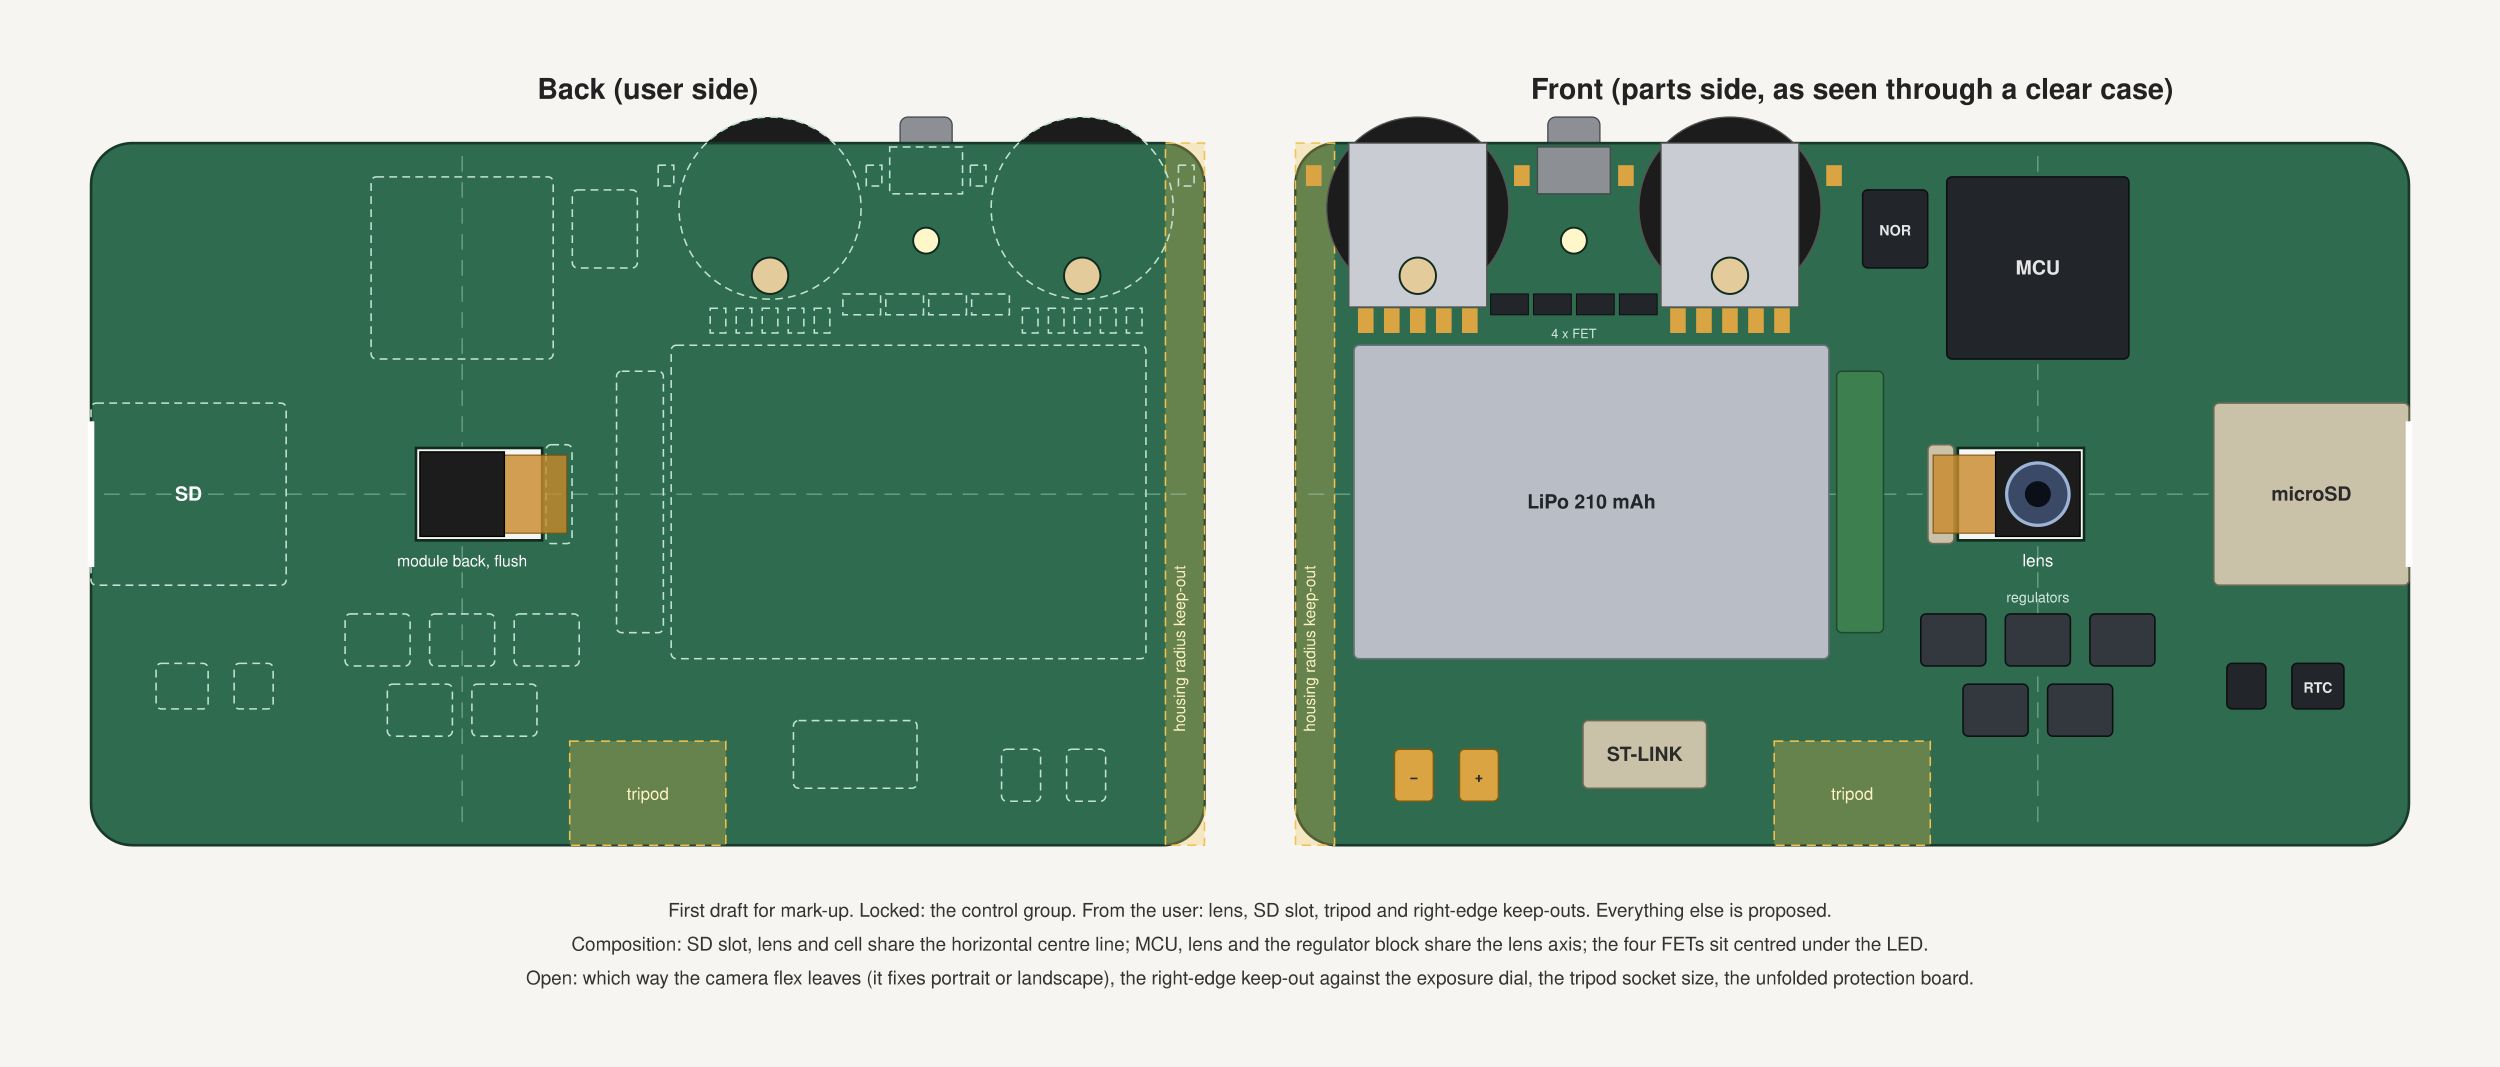
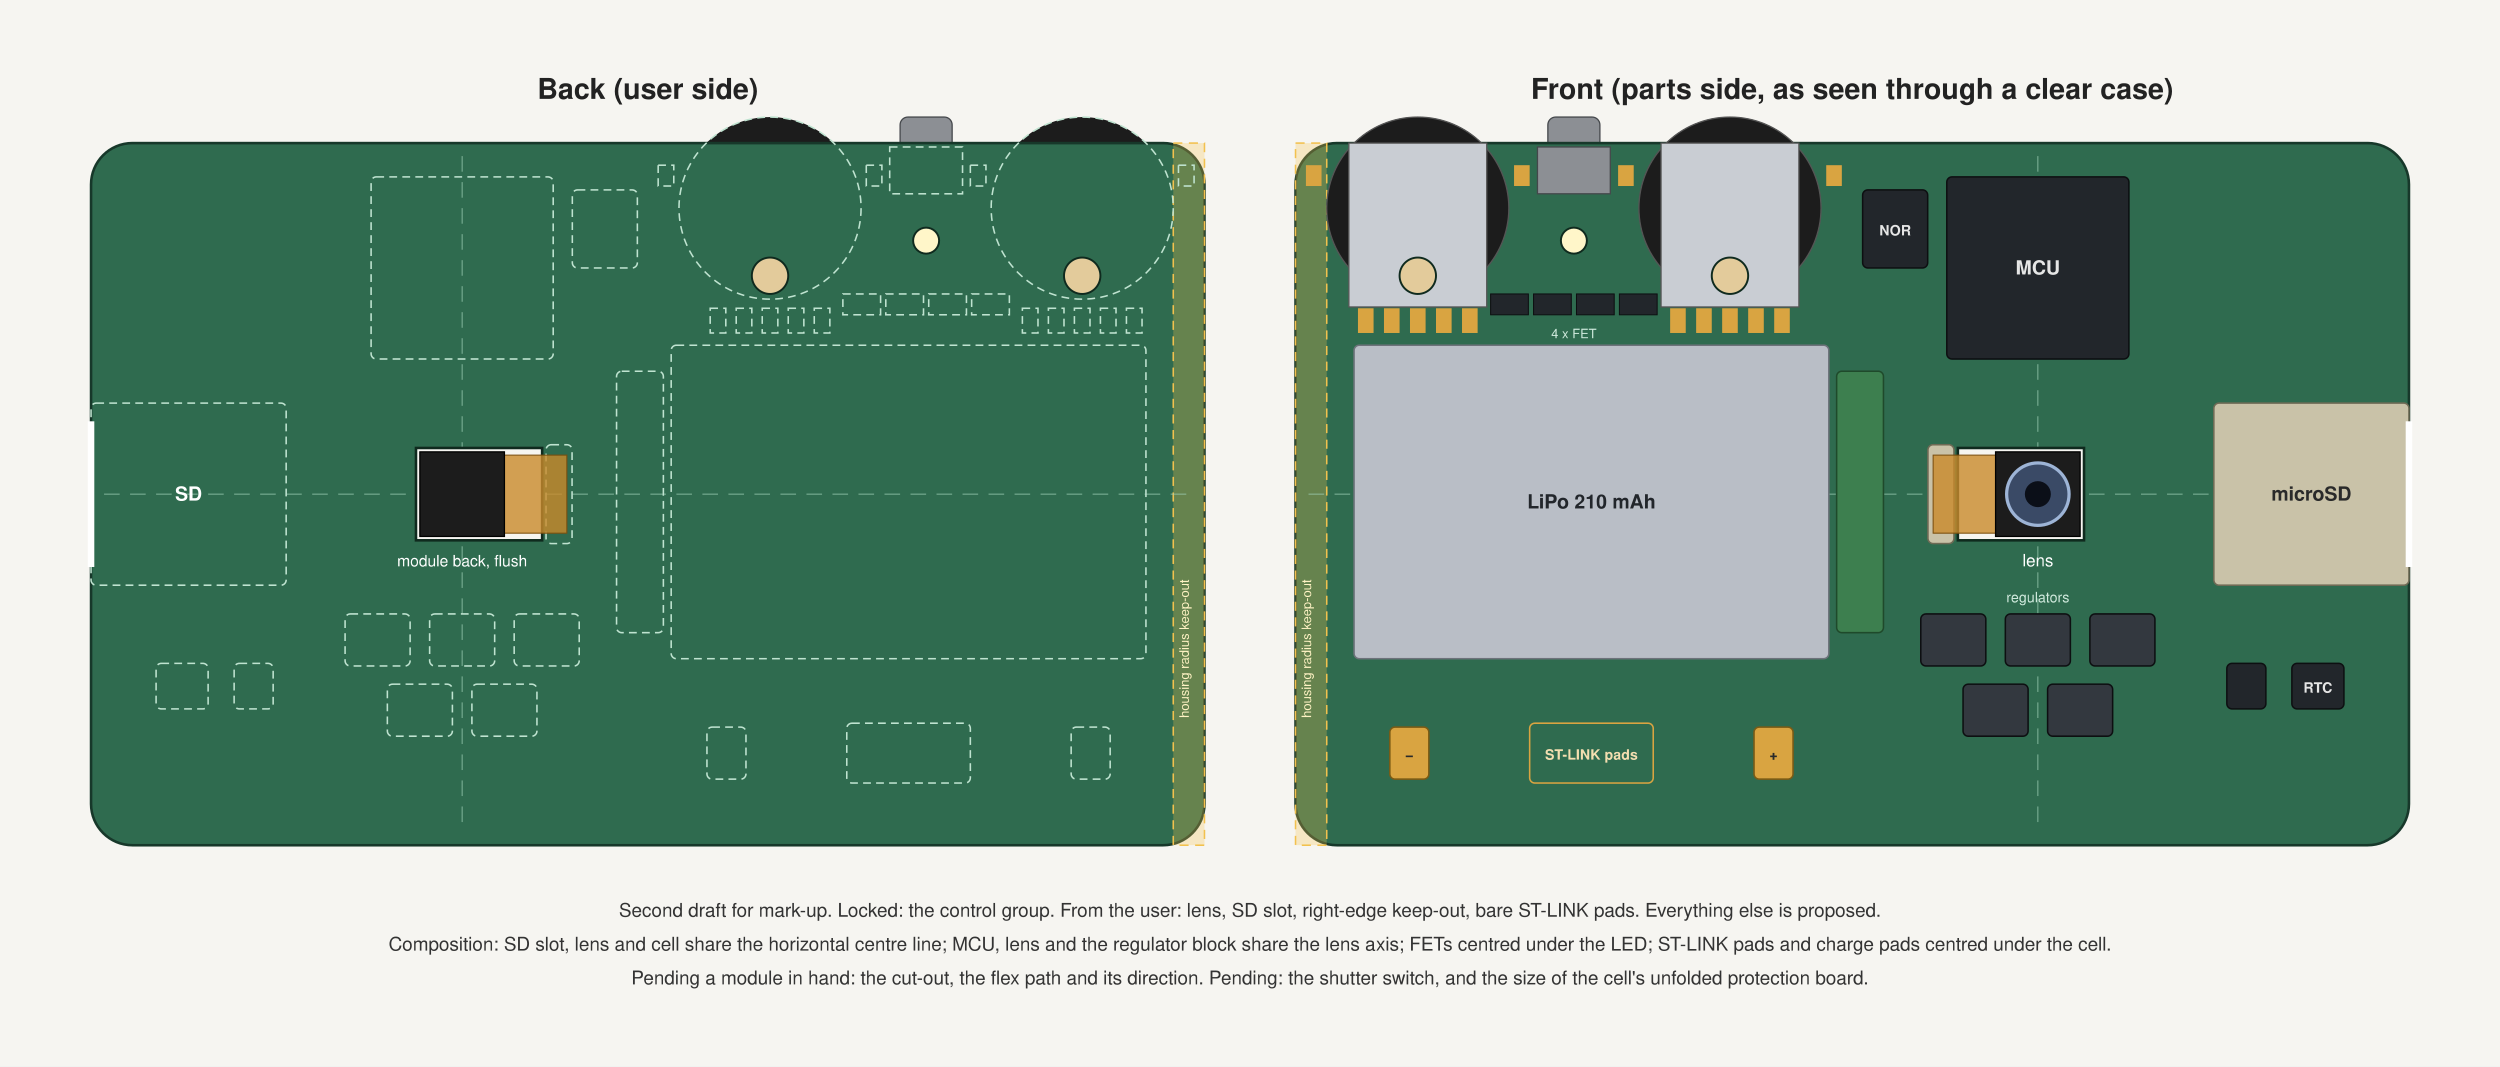
<svg xmlns="http://www.w3.org/2000/svg" width="1729.8" height="737.82" viewBox="0 0 192.2 81.98" font-family="Helvetica, Arial, sans-serif">
  <rect width="192.2" height="81.98" fill="#f6f5f1" />
  <text x="49.8" y="7.6" font-size="2.2" text-anchor="middle" font-weight="bold" fill="#222">Back (user side)</text>
  <circle cx="59.2" cy="16" r="7.0" fill="#1c1c1c" />
  <circle cx="83.2" cy="16" r="7.0" fill="#1c1c1c" />
  <rect x="69.2" y="9" width="4" height="2.5" fill="#8c8f94" stroke="#44474b" stroke-width="0.1" rx="0.6" />
  <rect x="7" y="11" width="85.6" height="53.98" rx="3.18" fill="#2f6b4f" stroke="#17382a" stroke-width="0.2" />
-   <rect x="89.6" y="11" width="3" height="53.98" fill="#f2c14e" fill-opacity="0.28" stroke="#f2c14e" stroke-width="0.12" stroke-dasharray="0.7 0.5" />
-   <rect x="43.8" y="56.98" width="12" height="8" fill="#f2c14e" fill-opacity="0.28" stroke="#f2c14e" stroke-width="0.12" stroke-dasharray="0.7 0.5" />
-   <text x="49.8" y="61.48" font-size="1.3" text-anchor="middle" fill="#fff3c4" font-weight="normal">tripod</text>
-   <text x="91.1" y="49.87" font-size="1.2" text-anchor="middle" fill="#fff3c4" transform="rotate(-90 91.1 49.87)">housing radius keep-out</text>
+   <rect x="90.2" y="11" width="2.4" height="53.98" fill="#f2c14e" fill-opacity="0.28" stroke="#f2c14e" stroke-width="0.12" stroke-dasharray="0.7 0.5" />
+   <text x="91.4" y="49.87" font-size="1.0" text-anchor="middle" fill="#fff3c4" transform="rotate(-90 91.4 49.87)">housing radius keep-out</text>
  <path d="M8 37.99 H91.6 M35.53 12 V63.98" stroke="#9fd0b6" stroke-width="0.08" stroke-dasharray="1.2 0.8" opacity="0.7" />
  <circle cx="59.2" cy="16" r="7.0" fill="none" stroke="#bfe3d0" stroke-width="0.12" stroke-dasharray="0.6 0.4" />
  <rect x="54.6" y="23.7" width="1.2" height="1.9" fill="none" stroke="#bfe3d0" stroke-width="0.12" stroke-dasharray="0.6 0.4" />
  <rect x="56.6" y="23.7" width="1.2" height="1.9" fill="none" stroke="#bfe3d0" stroke-width="0.12" stroke-dasharray="0.6 0.4" />
  <rect x="58.6" y="23.7" width="1.2" height="1.9" fill="none" stroke="#bfe3d0" stroke-width="0.12" stroke-dasharray="0.6 0.4" />
  <rect x="60.6" y="23.7" width="1.2" height="1.9" fill="none" stroke="#bfe3d0" stroke-width="0.12" stroke-dasharray="0.6 0.4" />
  <rect x="62.6" y="23.7" width="1.2" height="1.9" fill="none" stroke="#bfe3d0" stroke-width="0.12" stroke-dasharray="0.6 0.4" />
  <rect x="50.6" y="12.7" width="1.2" height="1.6" fill="none" stroke="#bfe3d0" stroke-width="0.12" stroke-dasharray="0.6 0.4" />
  <rect x="66.6" y="12.7" width="1.2" height="1.6" fill="none" stroke="#bfe3d0" stroke-width="0.12" stroke-dasharray="0.6 0.4" />
  <circle cx="59.2" cy="21.2" r="1.4" fill="#e3cb9b" stroke="#0f2a1e" stroke-width="0.15" />
  <circle cx="83.2" cy="16" r="7.0" fill="none" stroke="#bfe3d0" stroke-width="0.12" stroke-dasharray="0.6 0.4" />
  <rect x="78.6" y="23.7" width="1.2" height="1.9" fill="none" stroke="#bfe3d0" stroke-width="0.12" stroke-dasharray="0.6 0.4" />
  <rect x="80.6" y="23.7" width="1.2" height="1.9" fill="none" stroke="#bfe3d0" stroke-width="0.12" stroke-dasharray="0.6 0.4" />
  <rect x="82.6" y="23.7" width="1.2" height="1.9" fill="none" stroke="#bfe3d0" stroke-width="0.12" stroke-dasharray="0.6 0.4" />
  <rect x="84.6" y="23.7" width="1.2" height="1.9" fill="none" stroke="#bfe3d0" stroke-width="0.12" stroke-dasharray="0.6 0.4" />
  <rect x="86.6" y="23.7" width="1.2" height="1.9" fill="none" stroke="#bfe3d0" stroke-width="0.12" stroke-dasharray="0.6 0.4" />
  <rect x="74.6" y="12.7" width="1.2" height="1.6" fill="none" stroke="#bfe3d0" stroke-width="0.12" stroke-dasharray="0.6 0.4" />
  <rect x="90.6" y="12.7" width="1.2" height="1.6" fill="none" stroke="#bfe3d0" stroke-width="0.12" stroke-dasharray="0.6 0.4" />
  <circle cx="83.2" cy="21.2" r="1.4" fill="#e3cb9b" stroke="#0f2a1e" stroke-width="0.15" />
  <circle cx="71.2" cy="18.5" r="1" fill="#fff6c9" stroke="#0f2a1e" stroke-width="0.15" />
  <rect x="68.4" y="11.3" width="5.6" height="3.6" fill="none" stroke="#bfe3d0" stroke-width="0.12" stroke-dasharray="0.6 0.4" />
  <rect x="64.8" y="22.6" width="2.9" height="1.6" fill="none" stroke="#bfe3d0" stroke-width="0.12" stroke-dasharray="0.6 0.4" />
  <rect x="68.1" y="22.6" width="2.9" height="1.6" fill="none" stroke="#bfe3d0" stroke-width="0.12" stroke-dasharray="0.6 0.4" />
  <rect x="71.4" y="22.6" width="2.9" height="1.6" fill="none" stroke="#bfe3d0" stroke-width="0.12" stroke-dasharray="0.6 0.4" />
  <rect x="74.7" y="22.6" width="2.9" height="1.6" fill="none" stroke="#bfe3d0" stroke-width="0.12" stroke-dasharray="0.6 0.4" />
  <rect x="7" y="30.99" width="15" height="14" fill="none" stroke="#bfe3d0" stroke-width="0.12" stroke-dasharray="0.6 0.4" rx="0.4" />
  <rect x="28.53" y="13.6" width="14" height="14" fill="none" stroke="#bfe3d0" stroke-width="0.12" stroke-dasharray="0.6 0.4" rx="0.4" />
  <rect x="44" y="14.6" width="5" height="6" fill="none" stroke="#bfe3d0" stroke-width="0.12" stroke-dasharray="0.6 0.4" rx="0.4" />
  <rect x="41.98" y="34.19" width="2" height="7.6" fill="none" stroke="#bfe3d0" stroke-width="0.12" stroke-dasharray="0.6 0.4" rx="0.4" />
  <rect x="51.6" y="26.54" width="36.5" height="24.1" fill="none" stroke="#bfe3d0" stroke-width="0.12" stroke-dasharray="0.6 0.4" rx="0.4" />
  <rect x="47.4" y="28.54" width="3.6" height="20.1" fill="none" stroke="#bfe3d0" stroke-width="0.12" stroke-dasharray="0.6 0.4" rx="0.4" />
  <rect x="26.53" y="47.2" width="5" height="4" fill="none" stroke="#bfe3d0" stroke-width="0.12" stroke-dasharray="0.6 0.4" rx="0.4" />
  <rect x="33.03" y="47.2" width="5" height="4" fill="none" stroke="#bfe3d0" stroke-width="0.12" stroke-dasharray="0.6 0.4" rx="0.4" />
  <rect x="39.53" y="47.2" width="5" height="4" fill="none" stroke="#bfe3d0" stroke-width="0.12" stroke-dasharray="0.6 0.4" rx="0.4" />
  <rect x="29.78" y="52.6" width="5" height="4" fill="none" stroke="#bfe3d0" stroke-width="0.12" stroke-dasharray="0.6 0.4" rx="0.4" />
  <rect x="36.28" y="52.6" width="5" height="4" fill="none" stroke="#bfe3d0" stroke-width="0.12" stroke-dasharray="0.6 0.4" rx="0.4" />
  <rect x="12" y="51" width="4" height="3.5" fill="none" stroke="#bfe3d0" stroke-width="0.12" stroke-dasharray="0.6 0.4" rx="0.4" />
  <rect x="18" y="51" width="3" height="3.5" fill="none" stroke="#bfe3d0" stroke-width="0.12" stroke-dasharray="0.6 0.4" rx="0.4" />
-   <rect x="61" y="55.4" width="9.5" height="5.2" fill="none" stroke="#bfe3d0" stroke-width="0.12" stroke-dasharray="0.6 0.4" rx="0.4" />
-   <rect x="77" y="57.6" width="3" height="4" fill="none" stroke="#bfe3d0" stroke-width="0.12" stroke-dasharray="0.6 0.4" rx="0.4" />
-   <rect x="82" y="57.6" width="3" height="4" fill="none" stroke="#bfe3d0" stroke-width="0.12" stroke-dasharray="0.6 0.4" rx="0.4" />
+   <rect x="65.1" y="55.6" width="9.5" height="4.6" fill="none" stroke="#bfe3d0" stroke-width="0.12" stroke-dasharray="0.6 0.4" rx="0.4" />
+   <rect x="54.35" y="55.9" width="3" height="4" fill="none" stroke="#bfe3d0" stroke-width="0.12" stroke-dasharray="0.6 0.4" rx="0.4" />
+   <rect x="82.35" y="55.9" width="3" height="4" fill="none" stroke="#bfe3d0" stroke-width="0.12" stroke-dasharray="0.6 0.4" rx="0.4" />
  <rect x="31.98" y="34.44" width="9.7" height="7.1" fill="#f6f5f1" stroke="#0f2a1e" stroke-width="0.2" />
  <rect x="38.78" y="34.99" width="4.8" height="6" fill="#c98a2b" fill-opacity="0.8" stroke="#7a4d0c" stroke-width="0.08" />
  <rect x="32.28" y="34.74" width="6.5" height="6.5" fill="#1c1c1c" stroke="#000" stroke-width="0.1" />
  <text x="35.53" y="43.54" font-size="1.2" text-anchor="middle" fill="#ffffff" font-weight="normal">module back, flush</text>
  <text x="14.5" y="38.49" font-size="1.5" text-anchor="middle" fill="#ffffff" font-weight="bold">SD</text>
  <path d="M7 32.39 V43.59" stroke="#ffffff" stroke-width="0.5" />
  <text x="142.4" y="7.6" font-size="2.2" text-anchor="middle" font-weight="bold" fill="#222">Front (parts side, as seen through a clear case)</text>
  <circle cx="133" cy="16" r="7.0" fill="#1c1c1c" />
  <circle cx="109" cy="16" r="7.0" fill="#1c1c1c" />
  <rect x="119" y="9" width="4" height="2.5" fill="#8c8f94" stroke="#44474b" stroke-width="0.1" rx="0.6" />
  <rect x="99.6" y="11" width="85.6" height="53.98" rx="3.18" fill="#2f6b4f" stroke="#17382a" stroke-width="0.2" />
-   <rect x="99.6" y="11" width="3" height="53.98" fill="#f2c14e" fill-opacity="0.28" stroke="#f2c14e" stroke-width="0.12" stroke-dasharray="0.7 0.5" />
-   <rect x="136.4" y="56.98" width="12" height="8" fill="#f2c14e" fill-opacity="0.28" stroke="#f2c14e" stroke-width="0.12" stroke-dasharray="0.7 0.5" />
-   <text x="142.4" y="61.48" font-size="1.3" text-anchor="middle" fill="#fff3c4" font-weight="normal">tripod</text>
-   <text x="101.1" y="49.87" font-size="1.2" text-anchor="middle" fill="#fff3c4" transform="rotate(-90 101.1 49.87)">housing radius keep-out</text>
+   <rect x="99.6" y="11" width="2.4" height="53.98" fill="#f2c14e" fill-opacity="0.28" stroke="#f2c14e" stroke-width="0.12" stroke-dasharray="0.7 0.5" />
+   <text x="100.8" y="49.87" font-size="1.0" text-anchor="middle" fill="#fff3c4" transform="rotate(-90 100.8 49.87)">housing radius keep-out</text>
  <path d="M100.6 37.99 H184.2 M156.67 12 V63.98" stroke="#9fd0b6" stroke-width="0.08" stroke-dasharray="1.2 0.8" opacity="0.7" />
  <circle cx="133" cy="16" r="7.0" fill="#1c1c1c" stroke="#555" stroke-width="0.1" />
  <rect x="127.7" y="11" width="10.6" height="12.6" fill="#c9cdd3" stroke="#555" stroke-width="0.1" />
  <rect x="136.4" y="23.7" width="1.2" height="1.9" fill="#d9a441" />
  <rect x="134.4" y="23.7" width="1.2" height="1.9" fill="#d9a441" />
  <rect x="132.4" y="23.7" width="1.2" height="1.9" fill="#d9a441" />
  <rect x="130.4" y="23.7" width="1.2" height="1.9" fill="#d9a441" />
  <rect x="128.4" y="23.7" width="1.2" height="1.9" fill="#d9a441" />
  <rect x="140.4" y="12.7" width="1.2" height="1.6" fill="#d9a441" />
  <rect x="124.4" y="12.7" width="1.2" height="1.6" fill="#d9a441" />
  <circle cx="133" cy="21.2" r="1.4" fill="#e3cb9b" stroke="#0f2a1e" stroke-width="0.15" />
  <circle cx="109" cy="16" r="7.0" fill="#1c1c1c" stroke="#555" stroke-width="0.1" />
  <rect x="103.7" y="11" width="10.6" height="12.6" fill="#c9cdd3" stroke="#555" stroke-width="0.1" />
  <rect x="112.4" y="23.7" width="1.2" height="1.9" fill="#d9a441" />
  <rect x="110.4" y="23.7" width="1.2" height="1.9" fill="#d9a441" />
  <rect x="108.4" y="23.7" width="1.2" height="1.9" fill="#d9a441" />
  <rect x="106.4" y="23.7" width="1.2" height="1.9" fill="#d9a441" />
  <rect x="104.4" y="23.7" width="1.2" height="1.9" fill="#d9a441" />
  <rect x="116.4" y="12.7" width="1.2" height="1.6" fill="#d9a441" />
  <rect x="100.4" y="12.7" width="1.2" height="1.6" fill="#d9a441" />
  <circle cx="109" cy="21.2" r="1.4" fill="#e3cb9b" stroke="#0f2a1e" stroke-width="0.15" />
  <circle cx="121" cy="18.5" r="1" fill="#fff6c9" stroke="#0f2a1e" stroke-width="0.15" />
  <rect x="118.2" y="11.3" width="5.6" height="3.6" fill="#8c8f94" stroke="#44474b" stroke-width="0.1" />
  <rect x="124.5" y="22.6" width="2.9" height="1.6" fill="#22262b" stroke="#0d0f11" stroke-width="0.08" />
  <rect x="121.2" y="22.6" width="2.9" height="1.6" fill="#22262b" stroke="#0d0f11" stroke-width="0.08" />
  <rect x="117.9" y="22.6" width="2.9" height="1.6" fill="#22262b" stroke="#0d0f11" stroke-width="0.08" />
  <rect x="114.6" y="22.6" width="2.9" height="1.6" fill="#22262b" stroke="#0d0f11" stroke-width="0.08" />
  <rect x="170.2" y="30.99" width="15" height="14" fill="#c9c2a8" stroke="#6f6a55" stroke-width="0.12" rx="0.4" />
  <text x="177.7" y="38.49" font-size="1.5" text-anchor="middle" fill="#2a2a2a" font-weight="bold">microSD</text>
  <rect x="149.67" y="13.6" width="14" height="14" fill="#22262b" stroke="#0d0f11" stroke-width="0.12" rx="0.4" />
  <text x="156.67" y="21.1" font-size="1.5" text-anchor="middle" fill="#e6e6e6" font-weight="bold">MCU</text>
  <rect x="143.2" y="14.6" width="5" height="6" fill="#22262b" stroke="#0d0f11" stroke-width="0.12" rx="0.4" />
  <text x="145.7" y="18.1" font-size="1.1" text-anchor="middle" fill="#e6e6e6" font-weight="bold">NOR</text>
  <rect x="148.22" y="34.19" width="2" height="7.6" fill="#c9c2a8" stroke="#6f6a55" stroke-width="0.12" rx="0.4" />
  <rect x="104.1" y="26.54" width="36.5" height="24.1" fill="#b9bec6" stroke="#6d727a" stroke-width="0.12" rx="0.4" />
  <text x="122.35" y="39.09" font-size="1.5" text-anchor="middle" fill="#22262b" font-weight="bold">LiPo 210 mAh</text>
  <rect x="141.2" y="28.54" width="3.6" height="20.1" fill="#3d7f4f" stroke="#1f4a2b" stroke-width="0.12" rx="0.4" />
  <rect x="160.67" y="47.2" width="5" height="4" fill="#33383f" stroke="#0d0f11" stroke-width="0.12" rx="0.4" />
  <rect x="154.17" y="47.2" width="5" height="4" fill="#33383f" stroke="#0d0f11" stroke-width="0.12" rx="0.4" />
  <rect x="147.67" y="47.2" width="5" height="4" fill="#33383f" stroke="#0d0f11" stroke-width="0.12" rx="0.4" />
  <rect x="157.42" y="52.6" width="5" height="4" fill="#33383f" stroke="#0d0f11" stroke-width="0.12" rx="0.4" />
  <rect x="150.92" y="52.6" width="5" height="4" fill="#33383f" stroke="#0d0f11" stroke-width="0.12" rx="0.4" />
  <rect x="176.2" y="51" width="4" height="3.5" fill="#22262b" stroke="#0d0f11" stroke-width="0.12" rx="0.4" />
  <text x="178.2" y="53.25" font-size="1.1" text-anchor="middle" fill="#e6e6e6" font-weight="bold">RTC</text>
  <rect x="171.2" y="51" width="3" height="3.5" fill="#22262b" stroke="#0d0f11" stroke-width="0.12" rx="0.4" />
-   <rect x="121.7" y="55.4" width="9.5" height="5.2" fill="#c9c2a8" stroke="#6f6a55" stroke-width="0.12" rx="0.4" />
-   <text x="126.45" y="58.5" font-size="1.5" text-anchor="middle" fill="#2a2a2a" font-weight="bold">ST-LINK</text>
-   <rect x="112.2" y="57.6" width="3" height="4" fill="#d9a441" stroke="#7a5a14" stroke-width="0.12" rx="0.4" />
-   <text x="113.7" y="60.1" font-size="1.1" text-anchor="middle" fill="#2a2a2a" font-weight="bold">+</text>
-   <rect x="107.2" y="57.6" width="3" height="4" fill="#d9a441" stroke="#7a5a14" stroke-width="0.12" rx="0.4" />
-   <text x="108.7" y="60.1" font-size="1.1" text-anchor="middle" fill="#2a2a2a" font-weight="bold">−</text>
+   <rect x="117.6" y="55.6" width="9.5" height="4.6" fill="#2f6b4f" stroke="#d9a441" stroke-width="0.12" rx="0.4" />
+   <text x="122.35" y="58.4" font-size="1.1" text-anchor="middle" fill="#f3deb0" font-weight="bold">ST-LINK pads</text>
+   <rect x="134.85" y="55.9" width="3" height="4" fill="#d9a441" stroke="#7a5a14" stroke-width="0.12" rx="0.4" />
+   <text x="136.35" y="58.4" font-size="1.1" text-anchor="middle" fill="#2a2a2a" font-weight="bold">+</text>
+   <rect x="106.85" y="55.9" width="3" height="4" fill="#d9a441" stroke="#7a5a14" stroke-width="0.12" rx="0.4" />
+   <text x="108.35" y="58.4" font-size="1.1" text-anchor="middle" fill="#2a2a2a" font-weight="bold">−</text>
  <rect x="150.52" y="34.44" width="9.7" height="7.1" fill="#f6f5f1" stroke="#0f2a1e" stroke-width="0.2" />
  <rect x="148.62" y="34.99" width="4.8" height="6" fill="#c98a2b" fill-opacity="0.8" stroke="#7a4d0c" stroke-width="0.08" />
  <rect x="153.42" y="34.74" width="6.5" height="6.5" fill="#1c1c1c" stroke="#000" stroke-width="0.1" />
  <circle cx="156.67" cy="37.99" r="2.4" fill="#3a4a66" stroke="#9db4d6" stroke-width="0.25" />
  <circle cx="156.67" cy="37.99" r="1.0" fill="#0b0f18" />
  <text x="156.67" y="43.54" font-size="1.3" text-anchor="middle" fill="#ffffff" font-weight="normal">lens</text>
  <text x="156.67" y="46.3" font-size="1.1" text-anchor="middle" fill="#cfe9dc" font-weight="normal">regulators</text>
  <text x="121" y="26" font-size="1.0" text-anchor="middle" fill="#cfe9dc" font-weight="normal">4 x FET</text>
  <path d="M185.2 32.39 V43.59" stroke="#ffffff" stroke-width="0.5" />
-   <text x="96.1" y="70.48" font-size="1.45" text-anchor="middle" fill="#333">First draft for mark-up. Locked: the control group. From the user: lens, SD slot, tripod and right-edge keep-outs. Everything else is proposed.</text>
-   <text x="96.1" y="73.08" font-size="1.45" text-anchor="middle" fill="#333">Composition: SD slot, lens and cell share the horizontal centre line; MCU, lens and the regulator block share the lens axis; the four FETs sit centred under the LED.</text>
-   <text x="96.1" y="75.68" font-size="1.45" text-anchor="middle" fill="#333">Open: which way the camera flex leaves (it fixes portrait or landscape), the right-edge keep-out against the exposure dial, the tripod socket size, the unfolded protection board.</text>
+   <text x="96.1" y="70.48" font-size="1.45" text-anchor="middle" fill="#333">Second draft for mark-up. Locked: the control group. From the user: lens, SD slot, right-edge keep-out, bare ST-LINK pads. Everything else is proposed.</text>
+   <text x="96.1" y="73.08" font-size="1.45" text-anchor="middle" fill="#333">Composition: SD slot, lens and cell share the horizontal centre line; MCU, lens and the regulator block share the lens axis; FETs centred under the LED; ST-LINK pads and charge pads centred under the cell.</text>
+   <text x="96.1" y="75.68" font-size="1.45" text-anchor="middle" fill="#333">Pending a module in hand: the cut-out, the flex path and its direction. Pending: the shutter switch, and the size of the cell's unfolded protection board.</text>
</svg>
